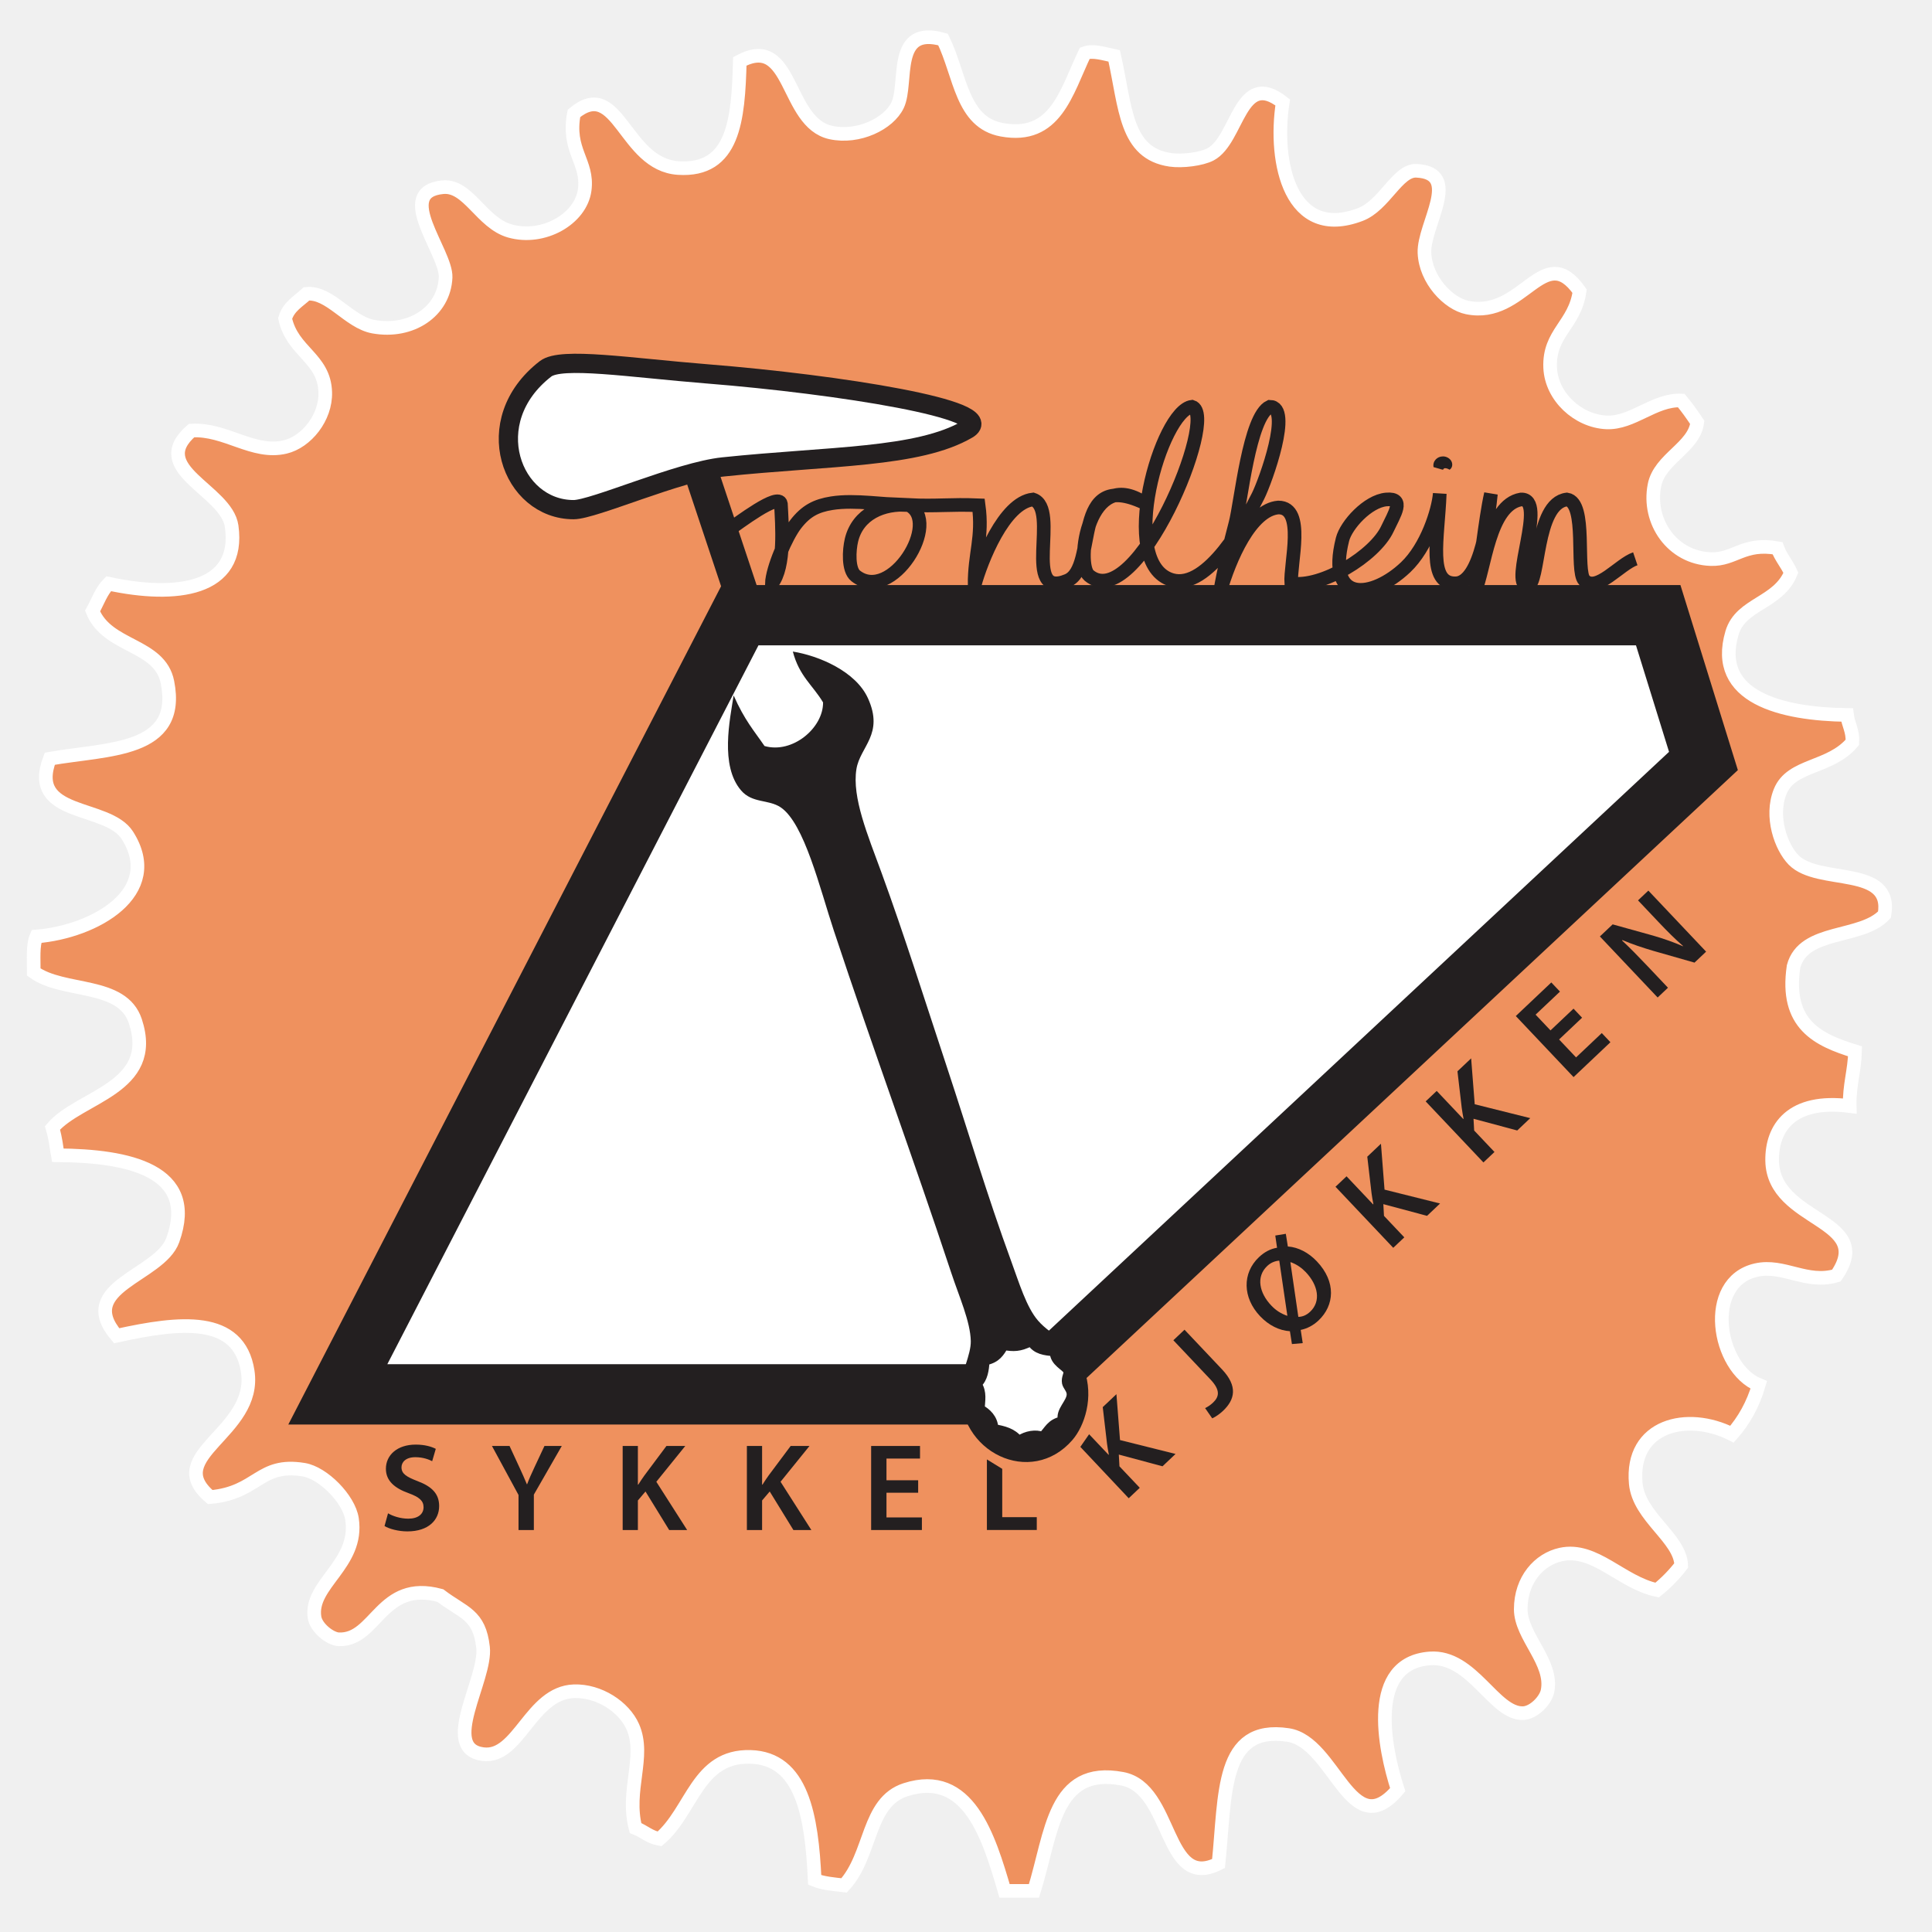
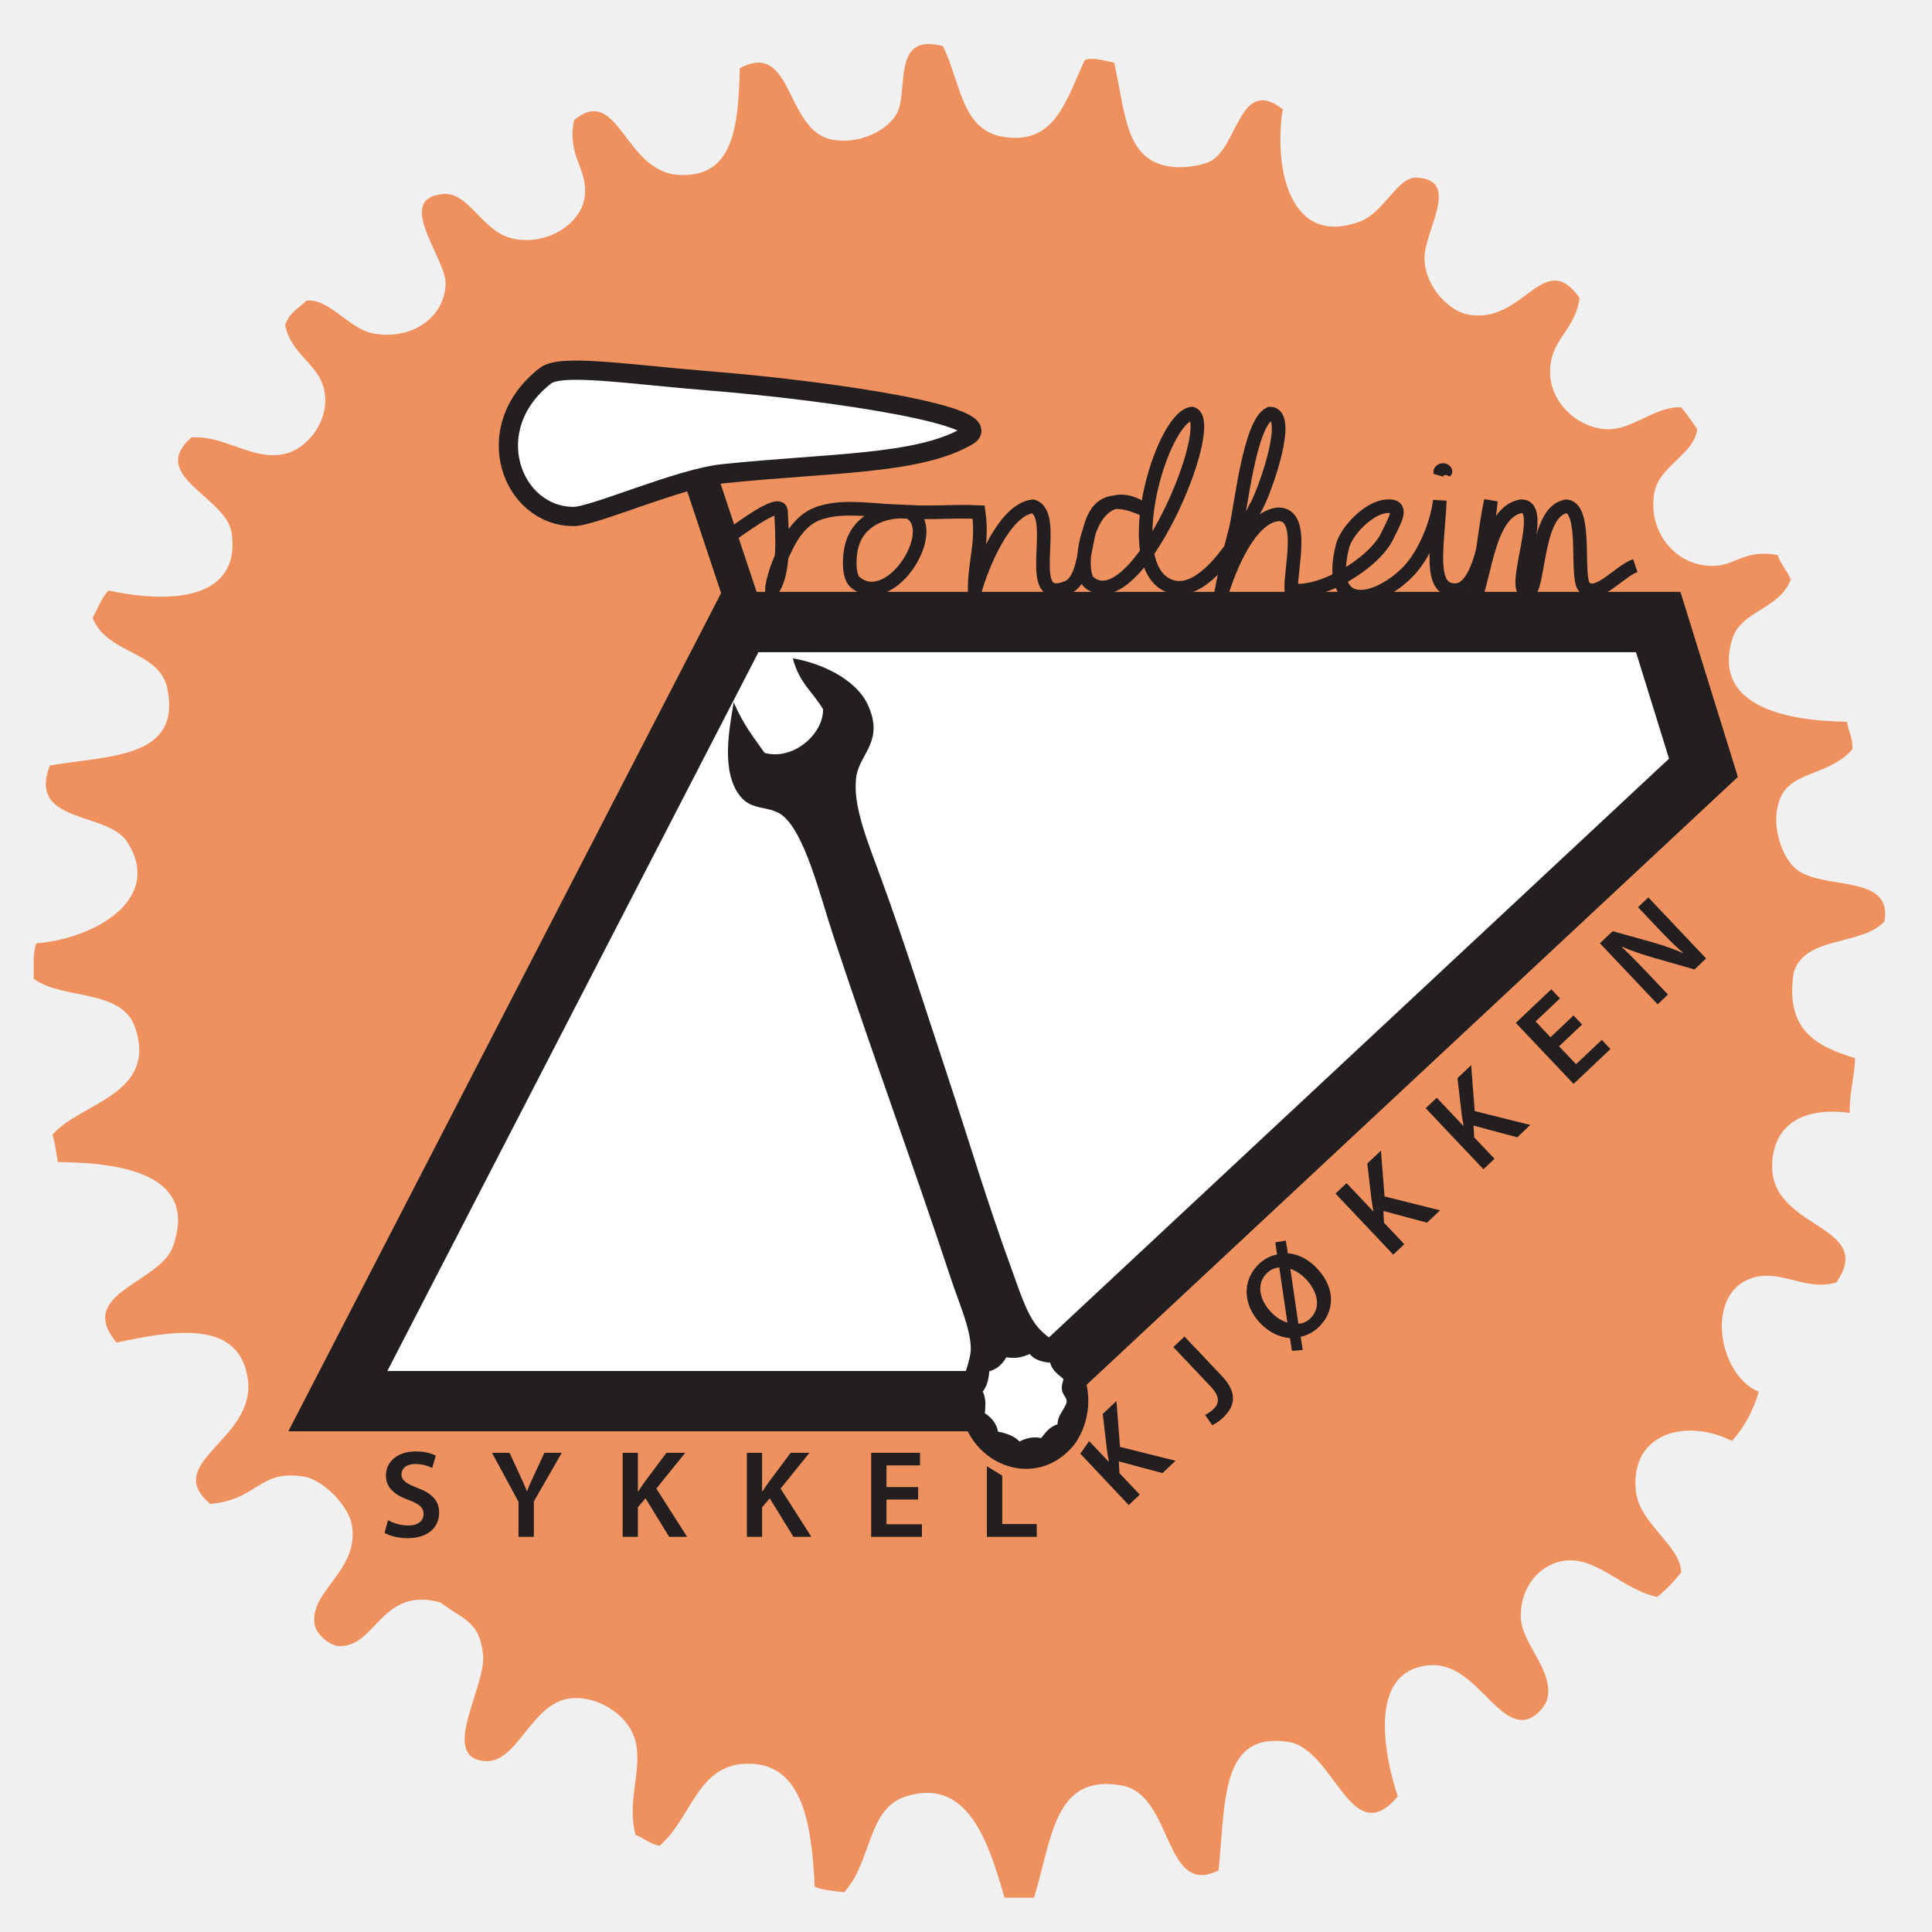
- <svg xmlns="http://www.w3.org/2000/svg" version="1.1" id="svg2" xml:space="preserve" width="377.947" height="377.947" viewBox="0 0 377.947 377.947">
+ <svg xmlns="http://www.w3.org/2000/svg" version="1.1" id="svg2" xml:space="preserve" width="377.947" height="377.948" viewBox="0 0 377.947 377.948">
  <defs id="defs6">
    <clipPath clipPathUnits="userSpaceOnUse" id="clipPath18">
-       <path d="M 0,283.46 H 283.46 V 0 H 0 Z" id="path16" />
+       <path d="M 0,283.461 H 283.46 V 0 H 0 Z" id="path16" />
    </clipPath>
  </defs>
-   <g id="g10" transform="matrix(1.333333,0,0,-1.333333,0,377.9467)">
+   <g id="g10" transform="matrix(1.333333,0,0,-1.333333,0,377.948)">
    <g id="g12">
      <g id="g14" clip-path="url(#clipPath18)">
-         <g id="g20" transform="translate(138.3652,277.6616)">
+         <g id="g20" transform="translate(138.3672,276.6611)">
          <path d="m 0,0 c 2.57,-5.275 2.695,-12.152 8.631,-13.24 7.865,-1.438 9.43,5.486 12.164,11.234 1.143,0.453 2.84,-0.084 4.316,-0.4 1.7,-7.625 1.61,-14.283 8.241,-15.248 1.732,-0.25 4.546,0.097 5.886,0.802 4.069,2.149 4.282,12.573 10.594,7.625 -1.385,-8.919 1.195,-20.322 11.381,-16.451 3.553,1.352 5.465,6.547 8.24,6.42 6.717,-0.31 1.012,-7.914 1.176,-12.037 0.16,-3.99 3.531,-7.465 6.279,-8.025 8.274,-1.686 11.174,9.914 16.481,2.408 -0.682,-4.963 -4.537,-6.127 -4.317,-11.234 0.186,-4.282 4.094,-7.829 8.241,-8.026 3.865,-0.182 7.005,3.369 10.986,3.211 0.844,-1.01 1.611,-2.098 2.355,-3.211 -0.468,-3.713 -5.508,-5.307 -6.279,-9.226 -1.049,-5.344 2.621,-10.629 8.24,-10.832 3.547,-0.131 4.783,2.498 9.811,1.603 0.5,-1.363 1.394,-2.32 1.963,-3.611 -1.844,-4.535 -7.35,-4.479 -8.635,-8.826 -2.797,-9.483 7.307,-11.909 16.875,-12.038 0.18,-1.419 0.873,-2.316 0.785,-4.011 -3.289,-3.901 -8.965,-3.166 -10.596,-7.224 -1.478,-3.679 0.127,-8.153 1.963,-10.028 3.66,-3.746 14.606,-0.688 13.342,-8.026 -3.357,-3.656 -11.877,-2.035 -13.342,-7.623 -1.261,-8.511 3.594,-10.767 9.024,-12.439 -0.075,-2.865 -0.858,-5.006 -0.785,-8.024 -8.575,1.098 -11.456,-3.234 -11.379,-8.025 0.148,-9.103 15.246,-8.461 9.418,-16.852 -4.385,-1.297 -7.743,1.718 -11.772,0.804 -7.728,-1.758 -5.719,-14.375 0.393,-16.851 -0.848,-2.879 -2.19,-5.25 -3.926,-7.223 -6.565,3.332 -14.908,1.33 -14.125,-7.223 0.451,-4.922 6.574,-8.045 6.67,-12.037 -1.035,-1.347 -2.213,-2.551 -3.531,-3.611 -5.223,1.08 -9.118,6.305 -14.125,5.217 -3.166,-0.688 -5.887,-3.674 -5.887,-8.026 0,-4.021 4.808,-7.791 3.924,-12.035 -0.278,-1.332 -1.987,-3.131 -3.532,-3.211 -4.287,-0.219 -7.468,8.494 -13.734,8.026 -9.135,-0.684 -6.75,-12.971 -4.707,-19.26 -6.891,-8.141 -9.223,6.984 -16.088,8.025 -9.93,1.504 -9.15,-8.678 -10.203,-18.857 -8.033,-4.063 -6.633,11.023 -14.127,12.437 -10.109,1.907 -10.307,-7.998 -12.949,-16.451 H 9.023 c -2.32,7.928 -5.294,17.813 -14.517,14.846 -5.686,-1.826 -4.91,-9.588 -9.027,-14.041 -1.526,0.176 -3.104,0.303 -4.315,0.801 -0.43,9.423 -1.857,17.836 -9.418,18.054 -7.836,0.229 -8.508,-7.924 -13.342,-12.035 -1.455,0.25 -2.297,1.127 -3.531,1.604 -1.439,5.543 1.523,10.478 -0.393,14.845 -1.277,2.918 -4.953,5.342 -8.632,5.217 -6.369,-0.219 -8.114,-9.9 -13.34,-9.228 -6.33,0.812 0.51,10.998 0,15.646 -0.539,4.9 -2.871,5.033 -6.279,7.625 -8.749,2.379 -9.383,-6.668 -14.913,-6.42 -1.195,0.053 -3.285,1.641 -3.531,3.209 -0.765,4.897 6.514,7.772 5.494,14.444 -0.449,2.943 -4.232,6.755 -7.062,7.224 -6.59,1.088 -6.684,-3.381 -13.735,-4.014 -7.277,6.131 6.893,9.418 5.495,18.456 -1.274,8.222 -9.92,7.267 -19.229,5.216 -6.135,7.202 6.338,8.743 8.24,14.044 3.682,10.26 -6.547,12.364 -16.873,12.438 -0.256,1.402 -0.26,2.197 -0.783,4.013 3.967,4.665 15.4,5.815 12.162,15.647 -1.92,5.836 -10.551,4.066 -14.908,7.223 0.019,1.849 -0.176,3.921 0.391,5.214 8.605,0.696 18.666,6.485 13.341,14.846 -2.927,4.597 -14.673,2.578 -11.379,11.235 8.495,1.503 19.315,0.923 17.264,11.234 -1.123,5.662 -8.822,5.027 -10.986,10.432 0.758,1.365 1.297,2.955 2.355,4.013 9.854,-2.123 19.369,-0.988 18.051,8.426 -0.75,5.34 -12.416,8.365 -5.887,14.041 5.002,0.297 9.024,-3.521 13.733,-2.406 3.101,0.734 5.994,4.289 5.886,8.023 -0.144,5.059 -4.824,5.914 -5.886,10.834 0.508,1.754 1.98,2.522 3.14,3.611 3.403,0.346 6.188,-4.158 9.809,-4.816 5.508,-0.998 10.373,2.197 10.596,7.223 0.162,3.703 -7.653,12.57 -0.393,13.24 3.707,0.344 5.658,-5.238 9.811,-6.418 4.908,-1.398 10.422,1.75 10.986,6.016 0.551,4.166 -2.629,5.75 -1.57,11.236 6.517,5.394 7.351,-7.512 15.302,-8.023 8.147,-0.528 8.805,7.082 9.028,15.646 7.793,4.197 6.656,-8.963 13.34,-10.432 4.066,-0.892 8.527,1.299 9.81,4.012 C -5.111,-6.33 -7.506,2.133 0,0" style="fill:#ef915e;fill-opacity:1;fill-rule:evenodd;stroke:none" id="path22" />
        </g>
-         <g id="g24" transform="translate(138.3652,277.6616)">
-           <path d="m 0,0 c 2.57,-5.275 2.695,-12.152 8.631,-13.24 7.865,-1.438 9.43,5.486 12.164,11.234 1.143,0.453 2.84,-0.084 4.316,-0.4 1.7,-7.625 1.61,-14.283 8.241,-15.248 1.732,-0.25 4.546,0.097 5.886,0.802 4.069,2.149 4.282,12.573 10.594,7.625 -1.385,-8.919 1.195,-20.322 11.381,-16.451 3.553,1.352 5.465,6.547 8.24,6.42 6.717,-0.31 1.012,-7.914 1.176,-12.037 0.16,-3.99 3.531,-7.465 6.279,-8.025 8.274,-1.686 11.174,9.914 16.481,2.408 -0.682,-4.963 -4.537,-6.127 -4.317,-11.234 0.186,-4.282 4.094,-7.829 8.241,-8.026 3.865,-0.182 7.005,3.369 10.986,3.211 0.844,-1.01 1.611,-2.098 2.355,-3.211 -0.468,-3.713 -5.508,-5.307 -6.279,-9.226 -1.049,-5.344 2.621,-10.629 8.24,-10.832 3.547,-0.131 4.783,2.498 9.811,1.603 0.5,-1.363 1.394,-2.32 1.963,-3.611 -1.844,-4.535 -7.35,-4.479 -8.635,-8.826 -2.797,-9.483 7.307,-11.909 16.875,-12.038 0.18,-1.419 0.873,-2.316 0.785,-4.011 -3.289,-3.901 -8.965,-3.166 -10.596,-7.224 -1.478,-3.679 0.127,-8.153 1.963,-10.028 3.66,-3.746 14.606,-0.688 13.342,-8.026 -3.357,-3.656 -11.877,-2.035 -13.342,-7.623 -1.261,-8.511 3.594,-10.767 9.024,-12.439 -0.075,-2.865 -0.858,-5.006 -0.785,-8.024 -8.575,1.098 -11.456,-3.234 -11.379,-8.025 0.148,-9.103 15.246,-8.461 9.418,-16.852 -4.385,-1.297 -7.743,1.718 -11.772,0.804 -7.728,-1.758 -5.719,-14.375 0.393,-16.851 -0.848,-2.879 -2.19,-5.25 -3.926,-7.223 -6.565,3.332 -14.908,1.33 -14.125,-7.223 0.451,-4.922 6.574,-8.045 6.67,-12.037 -1.035,-1.347 -2.213,-2.551 -3.531,-3.611 -5.223,1.08 -9.118,6.305 -14.125,5.217 -3.166,-0.688 -5.887,-3.674 -5.887,-8.026 0,-4.021 4.808,-7.791 3.924,-12.035 -0.278,-1.332 -1.987,-3.131 -3.532,-3.211 -4.287,-0.219 -7.468,8.494 -13.734,8.026 -9.135,-0.684 -6.75,-12.971 -4.707,-19.26 -6.891,-8.141 -9.223,6.984 -16.088,8.025 -9.93,1.504 -9.15,-8.678 -10.203,-18.857 -8.033,-4.063 -6.633,11.023 -14.127,12.437 -10.109,1.907 -10.307,-7.998 -12.949,-16.451 H 9.023 c -2.32,7.928 -5.294,17.813 -14.517,14.846 -5.686,-1.826 -4.91,-9.588 -9.027,-14.041 -1.526,0.176 -3.104,0.303 -4.315,0.801 -0.43,9.423 -1.857,17.836 -9.418,18.054 -7.836,0.229 -8.508,-7.924 -13.342,-12.035 -1.455,0.25 -2.297,1.127 -3.531,1.604 -1.439,5.543 1.523,10.478 -0.393,14.845 -1.277,2.918 -4.953,5.342 -8.632,5.217 -6.369,-0.219 -8.114,-9.9 -13.34,-9.228 -6.33,0.812 0.51,10.998 0,15.646 -0.539,4.9 -2.871,5.033 -6.279,7.625 -8.749,2.379 -9.383,-6.668 -14.913,-6.42 -1.195,0.053 -3.285,1.641 -3.531,3.209 -0.765,4.897 6.514,7.772 5.494,14.444 -0.449,2.943 -4.232,6.755 -7.062,7.224 -6.59,1.088 -6.684,-3.381 -13.735,-4.014 -7.277,6.131 6.893,9.418 5.495,18.456 -1.274,8.222 -9.92,7.267 -19.229,5.216 -6.135,7.202 6.338,8.743 8.24,14.044 3.682,10.26 -6.547,12.364 -16.873,12.438 -0.256,1.402 -0.26,2.197 -0.783,4.013 3.967,4.665 15.4,5.815 12.162,15.647 -1.92,5.836 -10.551,4.066 -14.908,7.223 0.019,1.849 -0.176,3.921 0.391,5.214 8.605,0.696 18.666,6.485 13.341,14.846 -2.927,4.597 -14.673,2.578 -11.379,11.235 8.495,1.503 19.315,0.923 17.264,11.234 -1.123,5.662 -8.822,5.027 -10.986,10.432 0.758,1.365 1.297,2.955 2.355,4.013 9.854,-2.123 19.369,-0.988 18.051,8.426 -0.75,5.34 -12.416,8.365 -5.887,14.041 5.002,0.297 9.024,-3.521 13.733,-2.406 3.101,0.734 5.994,4.289 5.886,8.023 -0.144,5.059 -4.824,5.914 -5.886,10.834 0.508,1.754 1.98,2.522 3.14,3.611 3.403,0.346 6.188,-4.158 9.809,-4.816 5.508,-0.998 10.373,2.197 10.596,7.223 0.162,3.703 -7.653,12.57 -0.393,13.24 3.707,0.344 5.658,-5.238 9.811,-6.418 4.908,-1.398 10.422,1.75 10.986,6.016 0.551,4.166 -2.629,5.75 -1.57,11.236 6.517,5.394 7.351,-7.512 15.302,-8.023 8.147,-0.528 8.805,7.082 9.028,15.646 7.793,4.197 6.656,-8.963 13.34,-10.432 4.066,-0.892 8.527,1.299 9.81,4.012 C -5.111,-6.33 -7.506,2.133 0,0 Z" style="fill:none;stroke:#ffffff;stroke-width:2;stroke-linecap:butt;stroke-linejoin:miter;stroke-miterlimit:10;stroke-dasharray:none;stroke-opacity:1" id="path26" />
+         <g id="g24" transform="translate(49.5664,77.8818)">
+           <path d="M 0,0 59.02,114.317 H 193.725 L 200.363,92.93 100.797,0 Z" style="fill:#ffffff;fill-opacity:1;fill-rule:nonzero;stroke:none" id="path26" />
        </g>
-         <g id="g28" transform="translate(49.5645,78.8823)">
-           <path d="M 0,0 59.02,114.317 H 193.725 L 200.363,92.93 100.797,0 Z" style="fill:#ffffff;fill-opacity:1;fill-rule:nonzero;stroke:none" id="path30" />
+         <g id="g28" transform="translate(49.5664,77.8818)">
+           <path d="M 0,0 59.02,114.317 H 193.725 L 200.363,92.93 100.797,0 Z" style="fill:none;stroke:#231f20;stroke-width:8.85;stroke-linecap:butt;stroke-linejoin:miter;stroke-miterlimit:10;stroke-dasharray:none;stroke-opacity:1" id="path30" />
        </g>
-         <g id="g32" transform="translate(49.5645,78.8823)">
-           <path d="M 0,0 59.02,114.317 H 193.725 L 200.363,92.93 100.797,0 Z" style="fill:none;stroke:#231f20;stroke-width:8.85;stroke-linecap:butt;stroke-linejoin:miter;stroke-miterlimit:10;stroke-dasharray:none;stroke-opacity:1" id="path34" />
+         <g id="g32" transform="translate(110.3535,190.6836)">
+           <path d="M 0,0 -7.521,22.569" style="fill:none;stroke:#231f20;stroke-width:5;stroke-linecap:butt;stroke-linejoin:miter;stroke-miterlimit:10;stroke-dasharray:none;stroke-opacity:1" id="path34" />
        </g>
-         <g id="g36" transform="translate(110.3516,191.6841)">
-           <path d="M 0,0 -7.52,22.569" style="fill:none;stroke:#231f20;stroke-width:5;stroke-linecap:butt;stroke-linejoin:miter;stroke-miterlimit:10;stroke-dasharray:none;stroke-opacity:1" id="path38" />
+         <g id="g36" transform="translate(84.1582,207.6846)">
+           <path d="M 0,0 C -9.1,0 -14.02,13.001 -4.111,20.663 -1.816,22.441 8.176,20.835 19.668,19.914 38.822,18.38 62.652,14.626 57.791,11.796 50.523,7.563 37.623,7.909 21.941,6.271 15.42,5.592 2.947,0 0,0" style="fill:#ffffff;fill-opacity:1;fill-rule:nonzero;stroke:#231f20;stroke-width:2.822;stroke-linecap:butt;stroke-linejoin:miter;stroke-miterlimit:10;stroke-dasharray:none;stroke-opacity:1" id="path38" />
        </g>
-         <g id="g40" transform="translate(84.1563,208.6851)">
-           <path d="M 0,0 C -9.1,0 -14.02,13.001 -4.111,20.663 -1.816,22.441 8.176,20.835 19.668,19.914 38.822,18.38 62.652,14.626 57.791,11.796 50.523,7.563 37.623,7.909 21.941,6.271 15.42,5.592 2.947,0 0,0" style="fill:#ffffff;fill-opacity:1;fill-rule:nonzero;stroke:#231f20;stroke-width:2.822;stroke-linecap:butt;stroke-linejoin:miter;stroke-miterlimit:10;stroke-dasharray:none;stroke-opacity:1" id="path42" />
+         <g id="g40" transform="translate(106.6797,204.5537)">
+           <path d="m 0,0 c 1.695,1.176 7.602,5.685 7.896,3.979 0.159,-3.06 0.659,-9.201 -1.335,-11.714 0.093,2.279 2.117,6.932 3.49,8.712 1.515,1.967 3.015,2.734 5.312,3.1 3.45,0.546 7.803,-0.266 11.28,-0.27 -3.789,0.325 -7.481,-1.321 -8.395,-5.148 -0.35,-1.46 -0.516,-4.356 0.623,-5.249 5.274,-4.149 12.67,8.023 7.772,10.397 4.152,-0.2 6.125,0.139 10.265,-0.035 0.649,-4.761 -0.617,-7.071 -0.594,-11.707 0.963,3.527 4.305,12.082 8.557,12.558 4.057,-1.332 -1.783,-14.761 5.055,-11.907 4.621,1.931 0.269,16.528 11.23,11.439 -8.062,5.324 -10.123,-8.963 -8.054,-10.683 6.97,-5.803 19.107,23.499 15.109,24.757 -4.525,-0.552 -11.086,-23.078 -2.94,-25.42 5.27,-1.516 10.905,8.852 12.629,12.313 1.145,2.293 5.008,13.107 1.735,13.107 -3.037,-1.427 -4.256,-14.14 -5.053,-17.115 -0.795,-2.967 -1.738,-7.052 -2.256,-10.069 1.406,4.932 4.518,12.086 8.563,12.403 4,-0.002 1.695,-8.176 1.881,-11.13 4.468,-0.732 12.263,4.034 14.109,7.995 1,2.147 2.627,4.56 -0.156,4.312 -2.727,-0.244 -5.897,-3.736 -6.43,-5.854 -2.389,-9.477 4.373,-8.712 9.252,-4.102 3.123,2.953 4.807,8.341 5.016,10.817 -0.254,-6.599 -1.844,-13.289 2.351,-13.168 3.768,0.113 4.844,10.162 5.154,13.13 -0.873,-3.831 -1.451,-10.544 -2.377,-14.428 1.526,3.446 2.055,12.779 6.786,13.605 3.92,0.197 -1.748,-12.395 0.941,-12.696 1.855,0.223 1.057,12.107 5.799,12.696 3.019,-0.47 1.224,-10.487 2.558,-11.852 1.848,-1.891 5.18,2.376 7.477,3.15" style="fill:none;stroke:#231f20;stroke-width:2;stroke-linecap:butt;stroke-linejoin:miter;stroke-miterlimit:10;stroke-dasharray:none;stroke-opacity:1" id="path42" />
        </g>
-         <g id="g44" transform="translate(106.6777,205.5542)">
-           <path d="m 0,0 c 1.695,1.176 7.602,5.685 7.896,3.979 0.159,-3.06 0.659,-9.201 -1.335,-11.714 0.093,2.279 2.117,6.932 3.49,8.712 1.515,1.967 3.015,2.734 5.312,3.1 3.45,0.546 7.803,-0.266 11.28,-0.27 -3.789,0.325 -7.481,-1.321 -8.395,-5.148 -0.35,-1.46 -0.516,-4.356 0.623,-5.249 5.274,-4.149 12.67,8.023 7.772,10.397 4.152,-0.2 6.125,0.139 10.265,-0.035 0.649,-4.761 -0.617,-7.071 -0.594,-11.707 0.963,3.527 4.305,12.082 8.557,12.558 4.057,-1.332 -1.783,-14.761 5.055,-11.907 4.621,1.931 0.269,16.528 11.23,11.439 -8.062,5.324 -10.123,-8.963 -8.054,-10.683 6.97,-5.803 19.107,23.499 15.109,24.757 -4.525,-0.552 -11.086,-23.078 -2.94,-25.42 5.27,-1.516 10.905,8.852 12.629,12.313 1.145,2.293 5.008,13.107 1.735,13.107 -3.037,-1.427 -4.256,-14.14 -5.053,-17.115 -0.795,-2.967 -1.738,-7.052 -2.256,-10.069 1.406,4.932 4.518,12.086 8.563,12.403 4,-0.002 1.695,-8.176 1.881,-11.13 4.468,-0.732 12.263,4.034 14.109,7.995 1,2.147 2.627,4.56 -0.156,4.312 -2.727,-0.244 -5.897,-3.736 -6.43,-5.854 -2.389,-9.477 4.373,-8.712 9.252,-4.102 3.123,2.953 4.807,8.341 5.016,10.817 -0.254,-6.599 -1.844,-13.289 2.351,-13.168 3.768,0.113 4.844,10.162 5.154,13.13 -0.873,-3.831 -1.451,-10.544 -2.377,-14.428 1.526,3.446 2.055,12.779 6.786,13.605 3.92,0.197 -1.748,-12.395 0.941,-12.696 1.855,0.223 1.057,12.107 5.799,12.696 3.019,-0.47 1.224,-10.487 2.558,-11.852 1.848,-1.891 5.18,2.376 7.477,3.15" style="fill:none;stroke:#231f20;stroke-width:2;stroke-linecap:butt;stroke-linejoin:miter;stroke-miterlimit:10;stroke-dasharray:none;stroke-opacity:1" id="path46" />
+         <g id="g44" transform="translate(212.6895,213.5449)">
+           <path d="m 0,0 c -0.437,0.254 -0.705,0.256 -0.837,0.173 -0.115,-0.09 -0.079,-0.18 -0.156,-0.17 -0.069,0 -0.205,0.045 -0.415,0.107 -0.219,0.069 -0.487,0.149 -0.951,0.272 -0.092,0.475 0.073,0.845 0.322,1.125 0.257,0.27 0.628,0.449 1.073,0.444 C -0.532,1.958 0.035,1.704 0.269,1.227 0.493,0.767 0.382,0.252 0,0" style="fill:#231f20;fill-opacity:1;fill-rule:nonzero;stroke:none" id="path46" />
        </g>
-         <g id="g48" transform="translate(212.6875,214.5454)">
-           <path d="M 0,0 C -0.438,0.255 -0.705,0.257 -0.838,0.174 -0.953,0.083 -0.916,-0.007 -0.994,0.004 -1.063,0.003 -1.199,0.048 -1.408,0.11 c -0.219,0.069 -0.487,0.149 -0.951,0.272 -0.092,0.475 0.072,0.846 0.322,1.125 0.256,0.27 0.627,0.449 1.072,0.444 0.432,0.007 1,-0.247 1.233,-0.724 C 0.492,0.767 0.381,0.252 0,0" style="fill:#231f20;fill-opacity:1;fill-rule:nonzero;stroke:none" id="path50" />
+         <g id="g48" transform="translate(157.0801,77.9326)">
+           <path d="m 0,0 c -0.02,0.654 -0.588,1.129 -0.688,1.623 -0.158,0.789 0.358,1.316 0.168,1.771 -0.259,0.615 -1.945,1.223 -1.96,2.73 -1.301,0.109 -2.583,0.249 -3.352,1.464 -1.697,-0.852 -2.539,-0.78 -3.885,-0.584 -0.574,-0.908 -1.056,-1.859 -2.74,-2.205 -0.109,-1.26 -0.244,-2.505 -1.15,-3.357 0.794,-1.208 0.468,-2.456 0.427,-3.581 0.909,-0.5 1.91,-1.375 2.008,-2.871 1.346,-0.238 2.662,-0.549 3.58,-1.695 1.115,0.766 2.524,0.948 3.43,0.581 0.853,0.808 1.148,1.894 2.877,2.254 C -1.686,-2.413 0.041,-1.256 0,0 m -49.441,102.494 c 1.609,-3.642 2.988,-5.164 4.533,-7.422 4.113,-1.173 8.631,2.666 8.588,6.4 -1.475,2.488 -3.496,3.839 -4.434,7.459 3.801,-0.609 9.233,-2.893 11.025,-6.858 2.393,-5.282 -1.156,-7.071 -1.695,-10.382 -0.672,-4.168 1.664,-9.693 3.672,-15.183 3.356,-9.176 6.439,-18.994 9.633,-28.633 3.092,-9.342 5.84,-18.646 9.406,-28.399 1.17,-3.205 2.246,-6.771 3.942,-8.717 C -2.627,8.294 0.475,7.693 1.965,3.641 3.482,-0.496 2.021,-4.717 0.271,-6.74 c -6.048,-6.997 -16.931,-1.862 -16.455,7.744 0.104,2.023 1.579,4.783 1.539,6.756 -0.062,2.884 -1.691,6.467 -2.869,10.027 -5.619,16.965 -11.408,32.625 -17.226,50.204 -2.041,6.157 -4.328,15.763 -7.807,18.089 -1.781,1.189 -4.156,0.562 -5.795,2.47 -3.138,3.643 -1.635,10.438 -1.099,13.944" style="fill:#231f20;fill-opacity:1;fill-rule:evenodd;stroke:none" id="path50" />
        </g>
-         <g id="g52" transform="translate(157.0781,78.9331)">
-           <path d="m 0,0 c -0.02,0.654 -0.588,1.129 -0.688,1.623 -0.158,0.789 0.358,1.316 0.168,1.771 -0.259,0.615 -1.945,1.223 -1.96,2.73 -1.301,0.109 -2.583,0.249 -3.352,1.464 -1.697,-0.852 -2.539,-0.78 -3.885,-0.584 -0.574,-0.908 -1.056,-1.859 -2.74,-2.205 -0.109,-1.26 -0.244,-2.505 -1.15,-3.357 0.794,-1.208 0.468,-2.456 0.427,-3.581 0.909,-0.5 1.91,-1.375 2.008,-2.871 1.346,-0.238 2.662,-0.549 3.58,-1.695 1.115,0.766 2.524,0.948 3.43,0.581 0.853,0.808 1.148,1.894 2.877,2.254 C -1.686,-2.413 0.041,-1.256 0,0 m -49.441,102.494 c 1.609,-3.642 2.988,-5.164 4.533,-7.422 4.113,-1.173 8.631,2.666 8.588,6.4 -1.475,2.488 -3.496,3.839 -4.434,7.459 3.801,-0.609 9.233,-2.893 11.025,-6.858 2.393,-5.282 -1.156,-7.071 -1.695,-10.382 -0.672,-4.168 1.664,-9.693 3.672,-15.183 3.356,-9.176 6.439,-18.994 9.633,-28.633 3.092,-9.342 5.84,-18.646 9.406,-28.399 1.17,-3.205 2.246,-6.771 3.942,-8.717 C -2.627,8.294 0.475,7.693 1.965,3.641 3.482,-0.496 2.021,-4.717 0.271,-6.74 c -6.048,-6.997 -16.931,-1.862 -16.455,7.744 0.104,2.023 1.579,4.783 1.539,6.756 -0.062,2.884 -1.691,6.467 -2.869,10.027 -5.619,16.965 -11.408,32.625 -17.226,50.204 -2.041,6.157 -4.328,15.763 -7.807,18.089 -1.781,1.189 -4.156,0.562 -5.795,2.47 -3.138,3.643 -1.635,10.438 -1.099,13.944" style="fill:#231f20;fill-opacity:1;fill-rule:evenodd;stroke:none" id="path54" />
+         <g id="g52" transform="translate(157.0801,77.9326)">
+           <path d="m 0,0 c -0.02,0.654 -0.588,1.129 -0.688,1.623 -0.158,0.789 0.358,1.316 0.168,1.771 -0.259,0.615 -1.945,1.223 -1.96,2.73 -1.301,0.109 -2.583,0.249 -3.352,1.464 -1.697,-0.852 -2.539,-0.78 -3.885,-0.584 -0.574,-0.908 -1.056,-1.859 -2.74,-2.205 -0.109,-1.26 -0.244,-2.505 -1.15,-3.357 0.794,-1.208 0.468,-2.456 0.427,-3.581 0.909,-0.5 1.91,-1.375 2.008,-2.871 1.346,-0.238 2.662,-0.549 3.58,-1.695 1.115,0.766 2.524,0.948 3.43,0.581 0.853,0.808 1.148,1.894 2.877,2.254 C -1.686,-2.413 0.041,-1.256 0,0" style="fill:#ffffff;fill-opacity:1;fill-rule:nonzero;stroke:none" id="path54" />
        </g>
-         <g id="g56" transform="translate(157.0781,78.9331)">
-           <path d="m 0,0 c -0.02,0.654 -0.588,1.129 -0.688,1.623 -0.158,0.789 0.358,1.316 0.168,1.771 -0.259,0.615 -1.945,1.223 -1.96,2.73 -1.301,0.109 -2.583,0.249 -3.352,1.464 -1.697,-0.852 -2.539,-0.78 -3.885,-0.584 -0.574,-0.908 -1.056,-1.859 -2.74,-2.205 -0.109,-1.26 -0.244,-2.505 -1.15,-3.357 0.794,-1.208 0.468,-2.456 0.427,-3.581 0.909,-0.5 1.91,-1.375 2.008,-2.871 1.346,-0.238 2.662,-0.549 3.58,-1.695 1.115,0.766 2.524,0.948 3.43,0.581 0.853,0.808 1.148,1.894 2.877,2.254 C -1.686,-2.413 0.041,-1.256 0,0" style="fill:#ffffff;fill-opacity:1;fill-rule:nonzero;stroke:none" id="path58" />
+         <g id="g56" transform="translate(157.0801,77.9326)">
+           <path d="m 0,0 c -0.02,0.654 -0.588,1.129 -0.688,1.623 -0.158,0.789 0.358,1.316 0.168,1.771 -0.259,0.615 -1.945,1.223 -1.96,2.73 -1.301,0.109 -2.583,0.249 -3.352,1.464 -1.697,-0.852 -2.539,-0.78 -3.885,-0.584 -0.574,-0.908 -1.056,-1.859 -2.74,-2.205 -0.109,-1.26 -0.244,-2.505 -1.15,-3.357 0.794,-1.208 0.468,-2.456 0.427,-3.581 0.909,-0.5 1.91,-1.375 2.008,-2.871 1.346,-0.238 2.662,-0.549 3.58,-1.695 1.115,0.766 2.524,0.948 3.43,0.581 0.853,0.808 1.148,1.894 2.877,2.254 C -1.686,-2.413 0.041,-1.256 0,0 Z" style="fill:none;stroke:#231f20;stroke-width:1.153;stroke-linecap:butt;stroke-linejoin:miter;stroke-miterlimit:10;stroke-dasharray:none;stroke-opacity:1" id="path58" />
        </g>
-         <g id="g60" transform="translate(157.0781,78.9331)">
-           <path d="m 0,0 c -0.02,0.654 -0.588,1.129 -0.688,1.623 -0.158,0.789 0.358,1.316 0.168,1.771 -0.259,0.615 -1.945,1.223 -1.96,2.73 -1.301,0.109 -2.583,0.249 -3.352,1.464 -1.697,-0.852 -2.539,-0.78 -3.885,-0.584 -0.574,-0.908 -1.056,-1.859 -2.74,-2.205 -0.109,-1.26 -0.244,-2.505 -1.15,-3.357 0.794,-1.208 0.468,-2.456 0.427,-3.581 0.909,-0.5 1.91,-1.375 2.008,-2.871 1.346,-0.238 2.662,-0.549 3.58,-1.695 1.115,0.766 2.524,0.948 3.43,0.581 0.853,0.808 1.148,1.894 2.877,2.254 C -1.686,-2.413 0.041,-1.256 0,0 Z" style="fill:none;stroke:#231f20;stroke-width:1.153;stroke-linecap:butt;stroke-linejoin:miter;stroke-miterlimit:10;stroke-dasharray:none;stroke-opacity:1" id="path62" />
+         <g id="g60" transform="translate(56.9326,60.4287)">
+           <path d="m 0,0 c 0.713,-0.42 1.829,-0.786 2.981,-0.786 1.428,0 2.233,0.677 2.233,1.682 0,0.934 -0.622,1.483 -2.177,2.05 -2.05,0.732 -3.349,1.811 -3.349,3.586 0,2.031 1.684,3.549 4.374,3.549 1.334,0 2.304,-0.293 2.945,-0.622 L 6.477,7.647 C 6.019,7.886 5.159,8.233 4.006,8.233 c -1.427,0 -2.03,-0.75 -2.03,-1.482 0,-0.951 0.713,-1.39 2.36,-2.03 2.141,-0.805 3.165,-1.885 3.165,-3.659 0,-1.995 -1.5,-3.714 -4.665,-3.714 -1.317,0 -2.672,0.366 -3.349,0.786 z" style="fill:#231f20;fill-opacity:1;fill-rule:nonzero;stroke:none" id="path62" />
        </g>
-         <g id="g64" transform="translate(56.9316,61.4292)">
-           <path d="m 0,0 c 0.713,-0.42 1.828,-0.786 2.98,-0.786 1.428,0 2.233,0.677 2.233,1.682 0,0.934 -0.621,1.483 -2.176,2.05 -2.051,0.732 -3.35,1.811 -3.35,3.586 0,2.031 1.684,3.549 4.374,3.549 1.335,0 2.304,-0.293 2.945,-0.622 L 6.477,7.647 C 6.018,7.886 5.158,8.233 4.006,8.233 2.578,8.233 1.975,7.483 1.975,6.751 1.975,5.8 2.689,5.361 4.336,4.721 6.477,3.916 7.5,2.836 7.5,1.062 7.5,-0.933 6,-2.652 2.836,-2.652 c -1.318,0 -2.672,0.366 -3.35,0.786 z" style="fill:#231f20;fill-opacity:1;fill-rule:nonzero;stroke:none" id="path66" />
+         <g id="g64" transform="translate(76.0771,57.9775)">
+           <path d="m 0,0 v 5.141 l -3.897,7.19 h 2.58 L 0.146,9.166 c 0.42,-0.915 0.732,-1.61 1.08,-2.451 h 0.036 c 0.293,0.786 0.64,1.555 1.061,2.451 l 1.482,3.165 H 6.348 L 2.25,5.196 V 0 Z" style="fill:#231f20;fill-opacity:1;fill-rule:nonzero;stroke:none" id="path66" />
        </g>
-         <g id="g68" transform="translate(76.0762,58.978)">
-           <path d="m 0,0 v 5.141 l -3.898,7.19 h 2.58 L 0.145,9.166 C 0.566,8.251 0.877,7.556 1.225,6.715 h 0.037 c 0.293,0.786 0.64,1.555 1.06,2.451 l 1.483,3.165 H 6.348 L 2.25,5.196 V 0 Z" style="fill:#231f20;fill-opacity:1;fill-rule:nonzero;stroke:none" id="path70" />
+         <g id="g68" transform="translate(91.3584,70.3086)">
+           <path d="m 0,0 h 2.232 v -5.672 h 0.055 c 0.293,0.476 0.604,0.915 0.897,1.336 L 6.422,0 h 2.763 l -4.246,-5.251 4.52,-7.08 H 6.824 L 3.349,-6.678 2.232,-7.995 v -4.336 H 0 Z" style="fill:#231f20;fill-opacity:1;fill-rule:nonzero;stroke:none" id="path70" />
        </g>
-         <g id="g72" transform="translate(91.3574,71.3091)">
-           <path d="m 0,0 h 2.232 v -5.672 h 0.055 c 0.293,0.476 0.604,0.915 0.897,1.336 L 6.422,0 h 2.762 l -4.245,-5.251 4.52,-7.08 H 6.824 L 3.348,-6.678 2.232,-7.995 v -4.336 H 0 Z" style="fill:#231f20;fill-opacity:1;fill-rule:nonzero;stroke:none" id="path74" />
+         <g id="g72" transform="translate(109.584,70.3086)">
+           <path d="m 0,0 h 2.232 v -5.672 h 0.055 c 0.293,0.476 0.604,0.915 0.897,1.336 L 6.422,0 h 2.763 l -4.246,-5.251 4.52,-7.08 H 6.824 L 3.349,-6.678 2.232,-7.995 v -4.336 H 0 Z" style="fill:#231f20;fill-opacity:1;fill-rule:nonzero;stroke:none" id="path74" />
        </g>
-         <g id="g76" transform="translate(109.582,71.3091)">
-           <path d="m 0,0 h 2.232 v -5.672 h 0.055 c 0.293,0.476 0.604,0.915 0.897,1.336 L 6.422,0 h 2.764 l -4.247,-5.251 4.52,-7.08 H 6.824 L 3.35,-6.678 2.232,-7.995 v -4.336 H 0 Z" style="fill:#231f20;fill-opacity:1;fill-rule:nonzero;stroke:none" id="path78" />
+         <g id="g76" transform="translate(134.7119,63.4482)">
+           <path d="M 0,0 H -4.647 V -3.623 H 0.549 V -5.471 H -6.897 V 6.86 H 0.274 V 5.013 H -4.647 V 1.829 l 4.647,0 z" style="fill:#231f20;fill-opacity:1;fill-rule:nonzero;stroke:none" id="path78" />
        </g>
-         <g id="g80" transform="translate(134.7109,64.4487)">
-           <path d="M 0,0 H -4.648 V -3.623 H 0.549 V -5.471 H -6.898 V 6.86 H 0.273 V 5.013 H -4.648 V 1.829 l 4.648,0 z" style="fill:#231f20;fill-opacity:1;fill-rule:nonzero;stroke:none" id="path82" />
+         <g id="g80" transform="translate(144.7979,68.335)">
+           <path d="m 0,0 2.25,-1.383 v -7.09 h 5.068 v -1.884 H 0 Z" style="fill:#231f20;fill-opacity:1;fill-rule:nonzero;stroke:none" id="path82" />
        </g>
-         <g id="g84" transform="translate(144.7969,69.3354)">
-           <path d="m 0,0 2.25,-1.383 v -7.09 h 5.068 v -1.884 H 0 Z" style="fill:#231f20;fill-opacity:1;fill-rule:nonzero;stroke:none" id="path86" />
+         <g id="g84" transform="translate(158.5068,70.1768)">
+           <path d="m 0,0 1.287,1.853 2.856,-3.019 0.04,0.037 C 4.068,-0.582 3.992,-0.049 3.916,0.458 L 3.288,5.833 5.295,7.731 5.82,1 13.969,-1.038 12.056,-2.849 5.645,-1.13 5.739,-2.854 8.72,-6.004 7.098,-7.538 Z" style="fill:#231f20;fill-opacity:1;fill-rule:nonzero;stroke:none" id="path86" />
        </g>
-         <g id="g88" transform="translate(158.5059,71.1772)">
-           <path d="m 0,0 1.287,1.853 2.856,-3.019 0.039,0.037 c -0.114,0.547 -0.19,1.08 -0.266,1.587 L 3.287,5.833 5.295,7.731 5.82,1 13.969,-1.038 12.055,-2.849 5.645,-1.13 5.738,-2.854 8.719,-6.004 7.098,-7.538 Z" style="fill:#231f20;fill-opacity:1;fill-rule:nonzero;stroke:none" id="path90" />
+         <g id="g88" transform="translate(172.1553,85.8193)">
+           <path d="M 0,0 1.635,1.547 7.129,-4.262 C 9.468,-6.733 9.052,-8.688 7.284,-10.361 6.818,-10.801 6.185,-11.25 5.7,-11.456 l -1.045,1.504 c 0.354,0.159 0.776,0.431 1.161,0.797 0.93,0.88 1.099,1.845 -0.372,3.4 z" style="fill:#231f20;fill-opacity:1;fill-rule:nonzero;stroke:none" id="path90" />
        </g>
-         <g id="g92" transform="translate(172.1543,86.8198)">
-           <path d="m 0,0 1.635,1.547 5.494,-5.809 c 2.338,-2.471 1.922,-4.426 0.154,-6.099 -0.465,-0.44 -1.099,-0.889 -1.584,-1.095 l -1.045,1.504 c 0.354,0.159 0.776,0.431 1.162,0.797 0.93,0.88 1.098,1.845 -0.373,3.4 z" style="fill:#231f20;fill-opacity:1;fill-rule:nonzero;stroke:none" id="path94" />
+         <g id="g92" transform="translate(190.4922,89.2471)">
+           <path d="M 0,0 C 0.634,0.021 1.197,0.251 1.742,0.767 3.351,2.288 2.911,4.643 1.101,6.557 0.521,7.168 -0.214,7.706 -1.124,8.029 L -1.164,7.991 Z M -2.8,8.257 C -3.448,8.197 -4.051,7.955 -4.569,7.465 -6.243,5.88 -5.714,3.51 -3.991,1.689 -3.25,0.905 -2.511,0.471 -1.64,0.162 l 0.027,0.025 z m 1.861,-12.243 -0.297,1.884 c -1.551,0.095 -3.109,0.864 -4.378,2.206 -2.566,2.711 -2.647,6.311 -0.161,8.663 0.77,0.728 1.665,1.221 2.652,1.376 l -0.261,1.793 1.547,0.254 0.298,-1.859 C -0.002,10.224 1.516,9.418 2.723,8.143 5.577,5.125 5.301,1.69 2.962,-0.522 2.204,-1.239 1.298,-1.719 0.348,-1.912 l 0.296,-1.937 z" style="fill:#231f20;fill-opacity:1;fill-rule:nonzero;stroke:none" id="path94" />
        </g>
-         <g id="g96" transform="translate(190.4902,90.2476)">
-           <path d="m 0,0 c 0.635,0.021 1.197,0.251 1.742,0.767 1.61,1.521 1.17,3.876 -0.64,5.79 -0.581,0.611 -1.315,1.149 -2.225,1.472 L -1.164,7.991 Z M -2.799,8.257 C -3.447,8.197 -4.051,7.955 -4.568,7.465 -6.242,5.88 -5.713,3.51 -3.99,1.689 -3.25,0.905 -2.51,0.471 -1.639,0.162 l 0.026,0.025 z m 1.86,-12.243 -0.297,1.884 c -1.551,0.095 -3.108,0.864 -4.377,2.206 -2.567,2.711 -2.647,6.311 -0.162,8.663 0.771,0.728 1.666,1.221 2.652,1.376 l -0.26,1.793 1.547,0.254 0.297,-1.859 C -0.002,10.224 1.516,9.418 2.723,8.143 5.578,5.125 5.301,1.69 2.963,-0.522 2.205,-1.239 1.299,-1.719 0.348,-1.912 l 0.297,-1.937 z" style="fill:#231f20;fill-opacity:1;fill-rule:nonzero;stroke:none" id="path98" />
+         <g id="g96" transform="translate(195.9424,108.3398)">
+           <path d="m 0,0 1.621,1.534 3.898,-4.12 0.04,0.037 c -0.115,0.547 -0.191,1.08 -0.267,1.587 L 4.664,4.413 6.671,6.312 7.196,-0.42 15.345,-2.457 13.432,-4.268 7.021,-2.55 7.115,-4.274 10.096,-7.424 8.474,-8.958 Z" style="fill:#231f20;fill-opacity:1;fill-rule:nonzero;stroke:none" id="path98" />
        </g>
-         <g id="g100" transform="translate(195.9414,109.3403)">
-           <path d="m 0,0 1.621,1.534 3.897,-4.12 0.041,0.037 c -0.116,0.547 -0.192,1.08 -0.268,1.587 L 4.664,4.413 6.67,6.312 7.195,-0.42 15.344,-2.457 13.432,-4.268 7.02,-2.55 7.115,-4.274 10.096,-7.424 8.473,-8.958 Z" style="fill:#231f20;fill-opacity:1;fill-rule:nonzero;stroke:none" id="path102" />
+         <g id="g100" transform="translate(209.1738,120.8662)">
+           <path d="m 0,0 1.621,1.534 3.898,-4.12 0.04,0.037 c -0.115,0.547 -0.191,1.08 -0.267,1.587 L 4.664,4.413 6.671,6.312 7.196,-0.42 15.345,-2.458 13.432,-4.269 7.021,-2.55 7.115,-4.274 10.096,-7.424 8.474,-8.958 Z" style="fill:#231f20;fill-opacity:1;fill-rule:nonzero;stroke:none" id="path102" />
        </g>
-         <g id="g104" transform="translate(209.1719,121.8667)">
-           <path d="m 0,0 1.621,1.534 3.899,-4.12 0.039,0.037 c -0.114,0.547 -0.19,1.08 -0.266,1.587 L 4.664,4.413 6.672,6.312 7.197,-0.42 15.346,-2.458 13.432,-4.269 7.021,-2.55 7.115,-4.274 10.096,-7.424 8.475,-8.958 Z" style="fill:#231f20;fill-opacity:1;fill-rule:nonzero;stroke:none" id="path106" />
+         <g id="g104" transform="translate(232.123,133.1436)">
+           <path d="m 0,0 -3.375,-3.193 2.489,-2.632 3.775,3.571 1.269,-1.343 -5.409,-5.117 -8.474,8.958 5.209,4.929 1.271,-1.343 -3.575,-3.382 2.187,-2.312 3.376,3.193 z" style="fill:#231f20;fill-opacity:1;fill-rule:nonzero;stroke:none" id="path106" />
        </g>
-         <g id="g108" transform="translate(232.1211,134.144)">
-           <path d="m 0,0 -3.375,-3.193 2.49,-2.632 3.774,3.571 1.269,-1.343 -5.408,-5.117 -8.475,8.958 5.209,4.929 1.272,-1.343 -3.576,-3.382 2.187,-2.312 3.377,3.193 z" style="fill:#231f20;fill-opacity:1;fill-rule:nonzero;stroke:none" id="path110" />
-         </g>
-         <g id="g112" transform="translate(243.207,137.1079)">
-           <path d="M 0,0 -8.475,8.958 -6.6,10.73 -0.654,9.077 C 0.873,8.634 2.387,8.101 3.717,7.52 L 3.742,7.545 C 2.492,8.628 1.371,9.759 0.076,11.128 l -2.955,3.123 1.516,1.434 L 7.111,6.727 5.41,5.117 -0.664,6.852 C -2.166,7.295 -3.781,7.831 -5.176,8.427 L -5.217,8.363 C -4.057,7.27 -2.91,6.111 -1.516,4.637 L 1.516,1.434 Z" style="fill:#231f20;fill-opacity:1;fill-rule:nonzero;stroke:none" id="path114" />
+         <g id="g108" transform="translate(243.209,136.1074)">
+           <path d="m 0,0 -8.475,8.958 1.874,1.772 5.947,-1.653 C 0.873,8.634 2.386,8.101 3.716,7.52 L 3.742,7.545 C 2.491,8.628 1.37,9.759 0.075,11.128 L -2.88,14.251 -1.364,15.685 7.11,6.727 5.409,5.117 -0.664,6.852 C -2.166,7.295 -3.782,7.831 -5.177,8.427 L -5.217,8.363 C -4.057,7.27 -2.911,6.111 -1.516,4.637 L 1.515,1.434 Z" style="fill:#231f20;fill-opacity:1;fill-rule:nonzero;stroke:none" id="path110" />
        </g>
      </g>
    </g>
  </g>
</svg>
